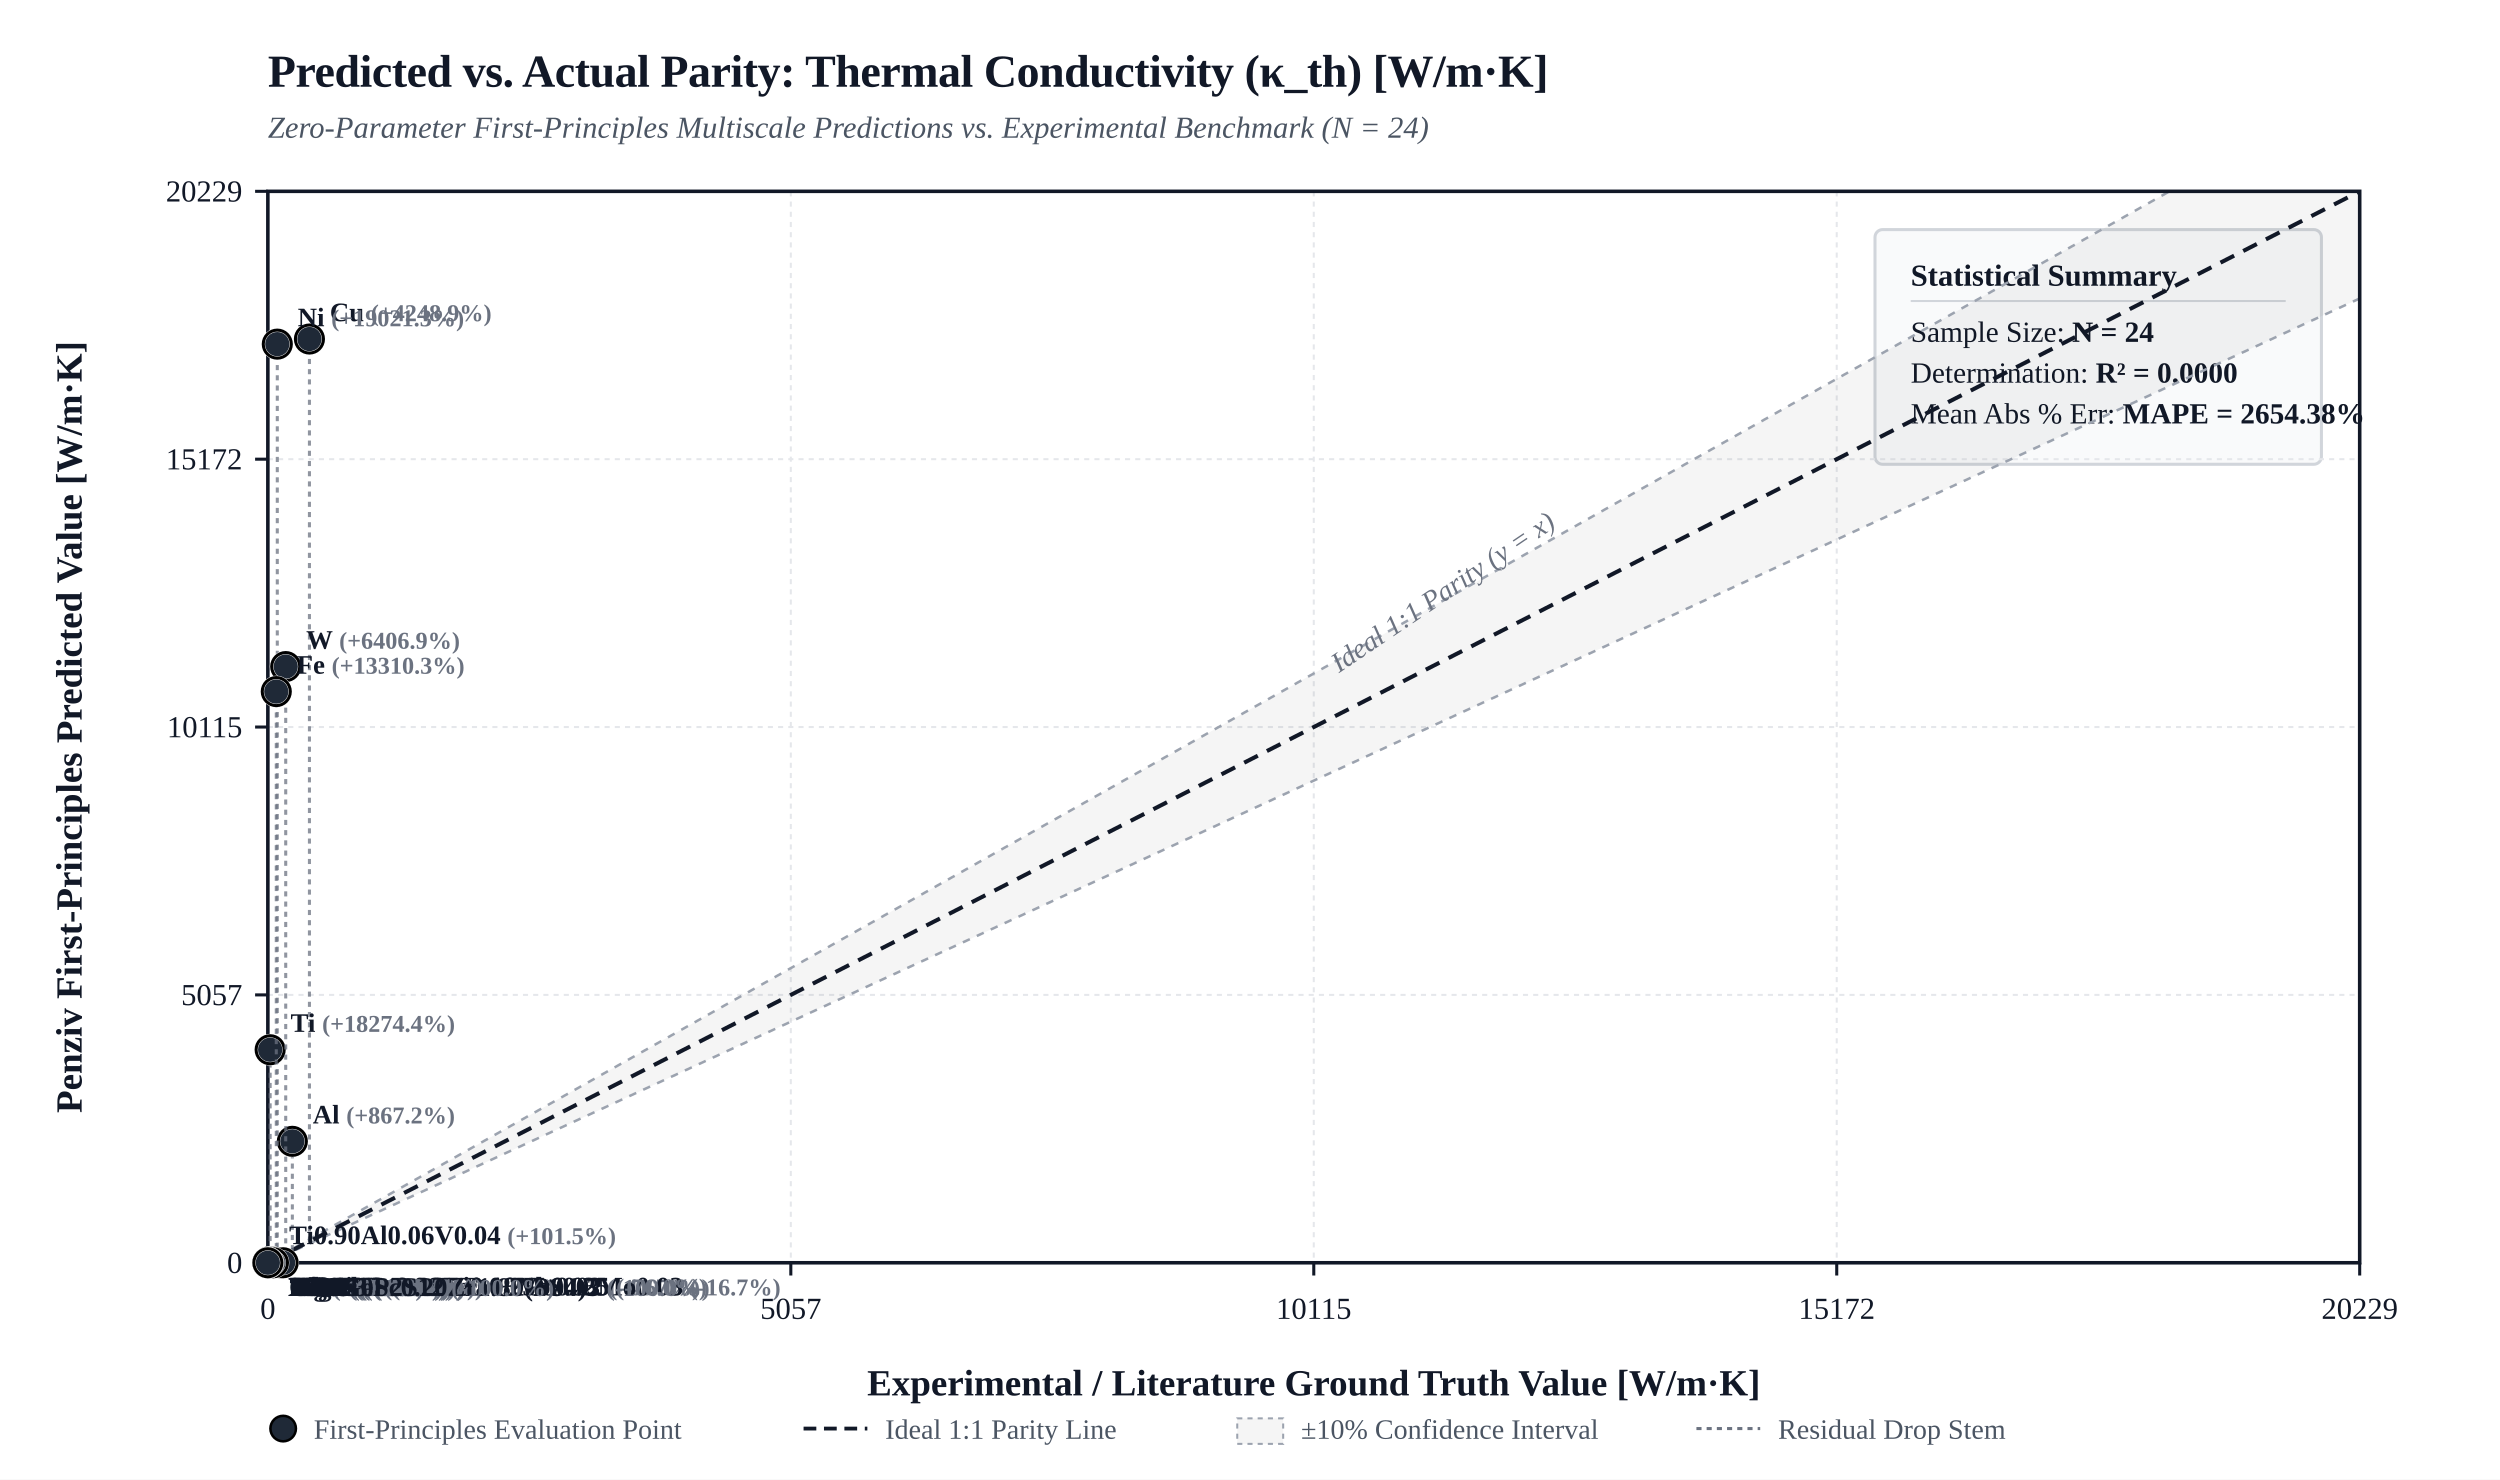
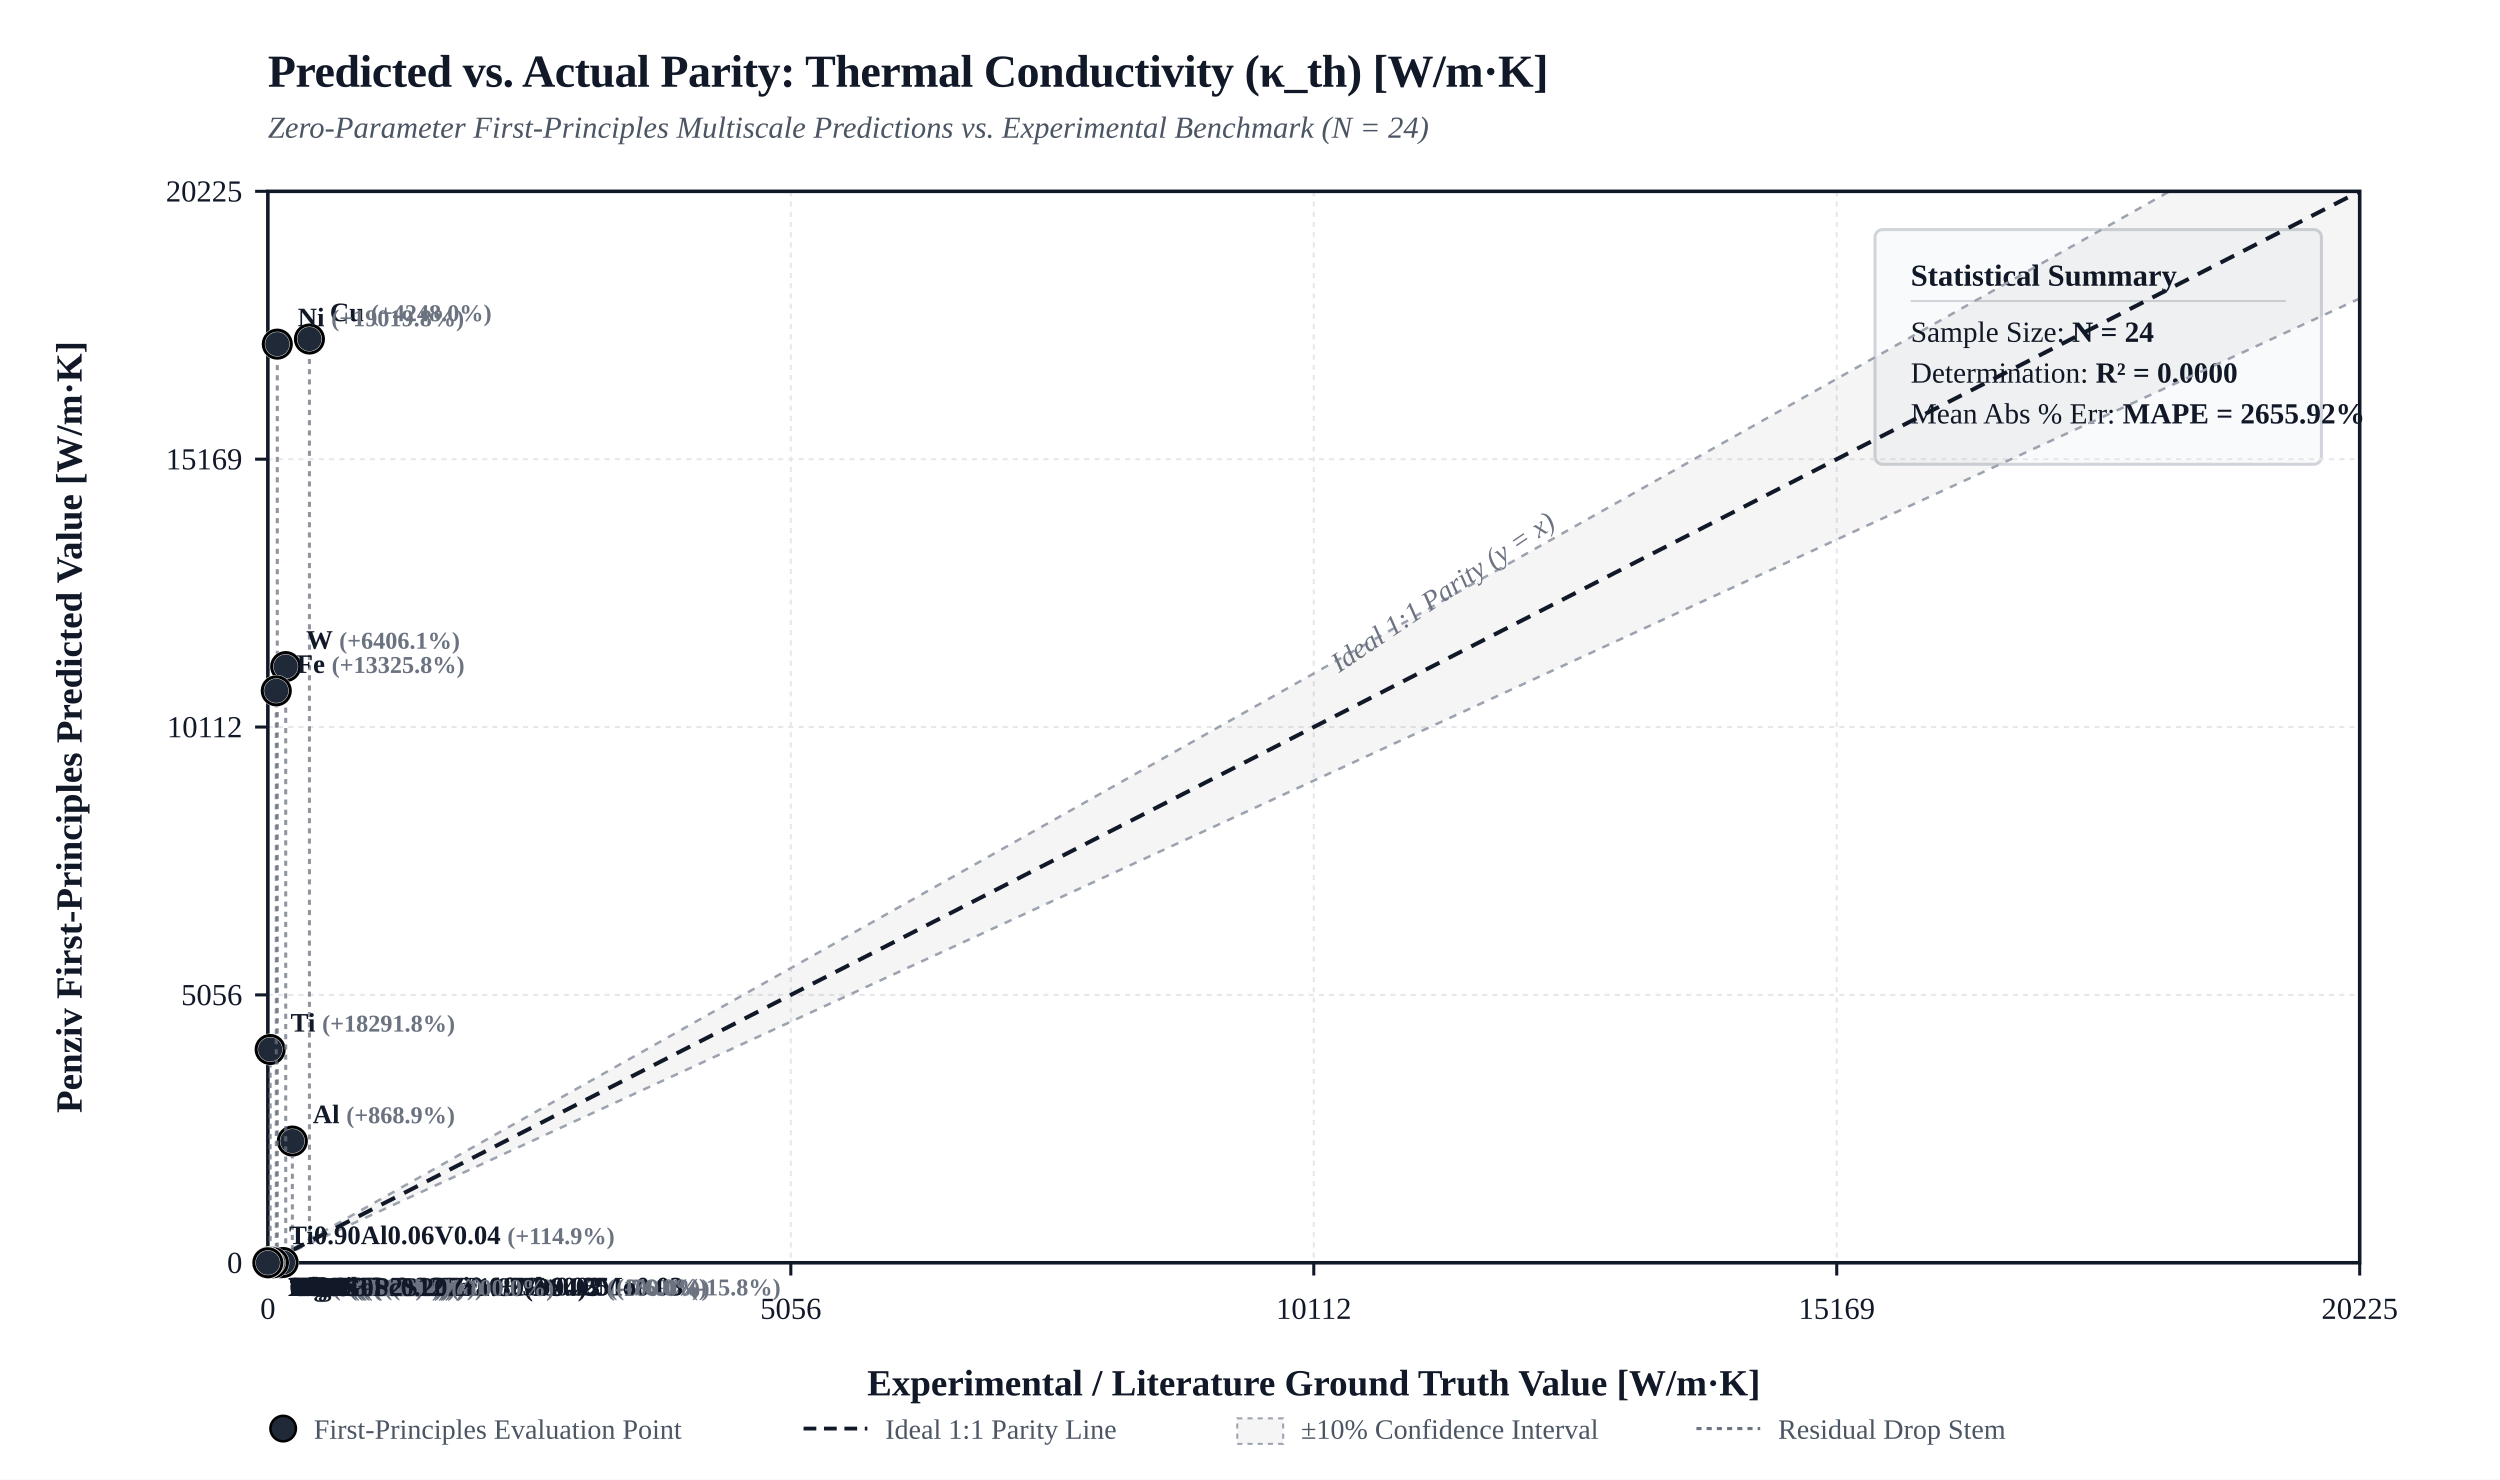
<svg xmlns="http://www.w3.org/2000/svg" viewBox="0 0 980 580" width="100%" height="auto" style="background-color: #FFFFFF; border: 1px solid #E5E7EB; border-radius: 4px; font-family: 'Times New Roman', Times, 'DejaVu Serif', 'TeX Gyre Termes', Georgia, serif;">
  <defs>
    <clipPath id="plotClip">
      <rect x="105" y="75" width="820" height="420" />
    </clipPath>
  </defs>
  <rect x="0" y="0" width="980" height="580" fill="#FFFFFF" />
  <text x="105" y="34" fill="#111827" font-size="18" font-weight="bold" letter-spacing="-0.01em">Predicted vs. Actual Parity: Thermal Conductivity (κ_th) [W/m·K]</text>
  <text x="105" y="54" fill="#4B5563" font-size="12" font-style="italic">Zero-Parameter First-Principles Multiscale Predictions vs. Experimental Benchmark (N = 24)</text>
  <g transform="translate(735, 90)">
    <rect width="175" height="92" rx="3" fill="#F9FAFB" stroke="#D1D5DB" stroke-width="1.2" />
    <text x="14" y="22" fill="#111827" font-size="12" font-weight="bold">Statistical Summary</text>
    <line x1="14" y1="28" x2="161" y2="28" stroke="#D1D5DB" stroke-width="0.8" />
    <text x="14" y="44" fill="#111827" font-size="11.5">Sample Size: <tspan font-weight="bold">N = 24</tspan>
    </text>
    <text x="14" y="60" fill="#111827" font-size="11.5">Determination: <tspan font-weight="bold">R² = 0.0000</tspan>
    </text>
-     <text x="14" y="76" fill="#111827" font-size="11.5">Mean Abs % Err: <tspan font-weight="bold">MAPE = 2654.38%</tspan>
+     <text x="14" y="76" fill="#111827" font-size="11.5">Mean Abs % Err: <tspan font-weight="bold">MAPE = 2655.92%</tspan>
    </text>
  </g>
  <line x1="105.0" y1="75" x2="105.0" y2="495" stroke="#E5E7EB" stroke-width="0.8" stroke-dasharray="2,2" />
  <line x1="105" y1="495.0" x2="925" y2="495.0" stroke="#E5E7EB" stroke-width="0.8" stroke-dasharray="2,2" />
  <line x1="100" y1="495.0" x2="105" y2="495.0" stroke="#111827" stroke-width="1.2" />
  <text x="95" y="499.0" fill="#111827" font-size="12" font-weight="500" text-anchor="end">0</text>
  <line x1="105.0" y1="495" x2="105.0" y2="500" stroke="#111827" stroke-width="1.2" />
  <text x="105.0" y="517.0" fill="#111827" font-size="12" font-weight="500" text-anchor="middle">0</text>
  <line x1="310.0" y1="75" x2="310.0" y2="495" stroke="#E5E7EB" stroke-width="0.8" stroke-dasharray="2,2" />
  <line x1="105" y1="390.0" x2="925" y2="390.0" stroke="#E5E7EB" stroke-width="0.8" stroke-dasharray="2,2" />
  <line x1="100" y1="390.0" x2="105" y2="390.0" stroke="#111827" stroke-width="1.2" />
-   <text x="95" y="394.0" fill="#111827" font-size="12" font-weight="500" text-anchor="end">5057</text>
+   <text x="95" y="394.0" fill="#111827" font-size="12" font-weight="500" text-anchor="end">5056</text>
  <line x1="310.0" y1="495" x2="310.0" y2="500" stroke="#111827" stroke-width="1.2" />
-   <text x="310.0" y="517.0" fill="#111827" font-size="12" font-weight="500" text-anchor="middle">5057</text>
+   <text x="310.0" y="517.0" fill="#111827" font-size="12" font-weight="500" text-anchor="middle">5056</text>
  <line x1="515.0" y1="75" x2="515.0" y2="495" stroke="#E5E7EB" stroke-width="0.8" stroke-dasharray="2,2" />
  <line x1="105" y1="285.0" x2="925" y2="285.0" stroke="#E5E7EB" stroke-width="0.8" stroke-dasharray="2,2" />
  <line x1="100" y1="285.0" x2="105" y2="285.0" stroke="#111827" stroke-width="1.2" />
-   <text x="95" y="289.0" fill="#111827" font-size="12" font-weight="500" text-anchor="end">10115</text>
+   <text x="95" y="289.0" fill="#111827" font-size="12" font-weight="500" text-anchor="end">10112</text>
  <line x1="515.0" y1="495" x2="515.0" y2="500" stroke="#111827" stroke-width="1.2" />
-   <text x="515.0" y="517.0" fill="#111827" font-size="12" font-weight="500" text-anchor="middle">10115</text>
+   <text x="515.0" y="517.0" fill="#111827" font-size="12" font-weight="500" text-anchor="middle">10112</text>
  <line x1="720.0" y1="75" x2="720.0" y2="495" stroke="#E5E7EB" stroke-width="0.8" stroke-dasharray="2,2" />
  <line x1="105" y1="180.0" x2="925" y2="180.0" stroke="#E5E7EB" stroke-width="0.8" stroke-dasharray="2,2" />
  <line x1="100" y1="180.0" x2="105" y2="180.0" stroke="#111827" stroke-width="1.2" />
-   <text x="95" y="184.0" fill="#111827" font-size="12" font-weight="500" text-anchor="end">15172</text>
+   <text x="95" y="184.0" fill="#111827" font-size="12" font-weight="500" text-anchor="end">15169</text>
  <line x1="720.0" y1="495" x2="720.0" y2="500" stroke="#111827" stroke-width="1.2" />
-   <text x="720.0" y="517.0" fill="#111827" font-size="12" font-weight="500" text-anchor="middle">15172</text>
+   <text x="720.0" y="517.0" fill="#111827" font-size="12" font-weight="500" text-anchor="middle">15169</text>
  <line x1="925.0" y1="75" x2="925.0" y2="495" stroke="#E5E7EB" stroke-width="0.8" stroke-dasharray="2,2" />
  <line x1="105" y1="75.0" x2="925" y2="75.0" stroke="#E5E7EB" stroke-width="0.8" stroke-dasharray="2,2" />
  <line x1="100" y1="75.0" x2="105" y2="75.0" stroke="#111827" stroke-width="1.2" />
-   <text x="95" y="79.0" fill="#111827" font-size="12" font-weight="500" text-anchor="end">20229</text>
+   <text x="95" y="79.0" fill="#111827" font-size="12" font-weight="500" text-anchor="end">20225</text>
  <line x1="925.0" y1="495" x2="925.0" y2="500" stroke="#111827" stroke-width="1.2" />
-   <text x="925.0" y="517.0" fill="#111827" font-size="12" font-weight="500" text-anchor="middle">20229</text>
+   <text x="925.0" y="517.0" fill="#111827" font-size="12" font-weight="500" text-anchor="middle">20225</text>
  <polygon points="105.0,495.0 925.0,33.0 925.0,117.0 105.0,495.0" fill="rgba(0, 0, 0, 0.04)" clip-path="url(#plotClip)" />
  <line x1="105.0" y1="495.0" x2="925.0" y2="33.0" stroke="#9CA3AF" stroke-width="1.0" stroke-dasharray="3,3" clip-path="url(#plotClip)" />
  <line x1="105.0" y1="495.0" x2="925.0" y2="117.0" stroke="#9CA3AF" stroke-width="1.0" stroke-dasharray="3,3" clip-path="url(#plotClip)" />
  <line x1="105.0" y1="495.0" x2="925.0" y2="75.0" stroke="#111827" stroke-width="1.6" stroke-dasharray="6,4" clip-path="url(#plotClip)" />
  <text x="535.0" y="273.0" fill="#6B7280" font-size="11" font-style="italic" transform="rotate(-34 515.0 285.0)">Ideal 1:1 Parity (y = x)</text>
  <rect x="105" y="75" width="820" height="420" fill="none" stroke="#111827" stroke-width="1.4" />
  <text x="515.0" y="547.0" fill="#111827" font-size="14.5" font-weight="bold" text-anchor="middle">Experimental / Literature Ground Truth Value [W/m·K]</text>
  <text x="32" y="285.0" fill="#111827" font-size="14.5" font-weight="bold" text-anchor="middle" transform="rotate(-90 32 285.0)">Penziv First-Principles Predicted Value [W/m·K]</text>
  <line x1="121.3" y1="486.7" x2="121.3" y2="132.9" stroke="#6B7280" stroke-width="1.2" stroke-dasharray="2,2" opacity="0.75" clip-path="url(#plotClip)" />
  <circle cx="121.3" cy="132.9" r="5.5" fill="#1F2937" stroke="#FFFFFF" stroke-width="1.5" />
  <circle cx="121.3" cy="132.9" r="5.5" fill="none" stroke="#000000" stroke-width="1.2" />
-   <text x="129.3" y="125.9" fill="#111827" font-size="10.5" font-weight="600" text-anchor="start">Cu <tspan fill="#6B7280" font-size="9.5">(+4248.9%)</tspan>
+   <text x="129.3" y="125.9" fill="#111827" font-size="10.5" font-weight="600" text-anchor="start">Cu <tspan fill="#6B7280" font-size="9.5">(+4248.0%)</tspan>
  </text>
-   <line x1="114.6" y1="490.1" x2="114.6" y2="447.4" stroke="#6B7280" stroke-width="1.2" stroke-dasharray="2,2" opacity="0.75" clip-path="url(#plotClip)" />
-   <circle cx="114.6" cy="447.4" r="5.5" fill="#1F2937" stroke="#FFFFFF" stroke-width="1.5" />
-   <circle cx="114.6" cy="447.4" r="5.5" fill="none" stroke="#000000" stroke-width="1.2" />
-   <text x="122.6" y="440.4" fill="#111827" font-size="10.5" font-weight="600" text-anchor="start">Al <tspan fill="#6B7280" font-size="9.5">(+867.2%)</tspan>
+   <line x1="114.6" y1="490.1" x2="114.6" y2="447.3" stroke="#6B7280" stroke-width="1.2" stroke-dasharray="2,2" opacity="0.75" clip-path="url(#plotClip)" />
+   <circle cx="114.6" cy="447.3" r="5.5" fill="#1F2937" stroke="#FFFFFF" stroke-width="1.5" />
+   <circle cx="114.6" cy="447.3" r="5.5" fill="none" stroke="#000000" stroke-width="1.2" />
+   <text x="122.6" y="440.3" fill="#111827" font-size="10.5" font-weight="600" text-anchor="start">Al <tspan fill="#6B7280" font-size="9.5">(+868.9%)</tspan>
  </text>
  <line x1="108.7" y1="493.1" x2="108.7" y2="134.9" stroke="#6B7280" stroke-width="1.2" stroke-dasharray="2,2" opacity="0.75" clip-path="url(#plotClip)" />
  <circle cx="108.7" cy="134.9" r="5.5" fill="#1F2937" stroke="#FFFFFF" stroke-width="1.5" />
  <circle cx="108.7" cy="134.9" r="5.5" fill="none" stroke="#000000" stroke-width="1.2" />
-   <text x="116.7" y="127.9" fill="#111827" font-size="10.5" font-weight="600" text-anchor="start">Ni <tspan fill="#6B7280" font-size="9.5">(+19021.3%)</tspan>
+   <text x="116.7" y="127.9" fill="#111827" font-size="10.5" font-weight="600" text-anchor="start">Ni <tspan fill="#6B7280" font-size="9.5">(+19019.8%)</tspan>
  </text>
-   <line x1="105.9" y1="494.5" x2="105.9" y2="411.5" stroke="#6B7280" stroke-width="1.2" stroke-dasharray="2,2" opacity="0.75" clip-path="url(#plotClip)" />
-   <circle cx="105.9" cy="411.5" r="5.5" fill="#1F2937" stroke="#FFFFFF" stroke-width="1.5" />
-   <circle cx="105.9" cy="411.5" r="5.5" fill="none" stroke="#000000" stroke-width="1.2" />
-   <text x="113.9" y="404.5" fill="#111827" font-size="10.5" font-weight="600" text-anchor="start">Ti <tspan fill="#6B7280" font-size="9.5">(+18274.4%)</tspan>
+   <line x1="105.9" y1="494.5" x2="105.9" y2="411.4" stroke="#6B7280" stroke-width="1.2" stroke-dasharray="2,2" opacity="0.75" clip-path="url(#plotClip)" />
+   <circle cx="105.9" cy="411.4" r="5.5" fill="#1F2937" stroke="#FFFFFF" stroke-width="1.5" />
+   <circle cx="105.9" cy="411.4" r="5.5" fill="none" stroke="#000000" stroke-width="1.2" />
+   <text x="113.9" y="404.4" fill="#111827" font-size="10.5" font-weight="600" text-anchor="start">Ti <tspan fill="#6B7280" font-size="9.5">(+18291.8%)</tspan>
  </text>
  <line x1="112.0" y1="491.4" x2="112.0" y2="261.3" stroke="#6B7280" stroke-width="1.2" stroke-dasharray="2,2" opacity="0.75" clip-path="url(#plotClip)" />
  <circle cx="112.0" cy="261.3" r="5.5" fill="#1F2937" stroke="#FFFFFF" stroke-width="1.5" />
  <circle cx="112.0" cy="261.3" r="5.5" fill="none" stroke="#000000" stroke-width="1.2" />
-   <text x="120.0" y="254.3" fill="#111827" font-size="10.5" font-weight="600" text-anchor="start">W <tspan fill="#6B7280" font-size="9.5">(+6406.9%)</tspan>
+   <text x="120.0" y="254.3" fill="#111827" font-size="10.5" font-weight="600" text-anchor="start">W <tspan fill="#6B7280" font-size="9.5">(+6406.1%)</tspan>
  </text>
-   <line x1="108.3" y1="493.3" x2="108.3" y2="271.1" stroke="#6B7280" stroke-width="1.2" stroke-dasharray="2,2" opacity="0.75" clip-path="url(#plotClip)" />
-   <circle cx="108.3" cy="271.1" r="5.5" fill="#1F2937" stroke="#FFFFFF" stroke-width="1.5" />
-   <circle cx="108.3" cy="271.1" r="5.5" fill="none" stroke="#000000" stroke-width="1.2" />
-   <text x="116.3" y="264.1" fill="#111827" font-size="10.5" font-weight="600" text-anchor="start">Fe <tspan fill="#6B7280" font-size="9.5">(+13310.3%)</tspan>
+   <line x1="108.3" y1="493.3" x2="108.3" y2="270.8" stroke="#6B7280" stroke-width="1.2" stroke-dasharray="2,2" opacity="0.75" clip-path="url(#plotClip)" />
+   <circle cx="108.3" cy="270.8" r="5.5" fill="#1F2937" stroke="#FFFFFF" stroke-width="1.5" />
+   <circle cx="108.3" cy="270.8" r="5.5" fill="none" stroke="#000000" stroke-width="1.2" />
+   <text x="116.3" y="263.8" fill="#111827" font-size="10.5" font-weight="600" text-anchor="start">Fe <tspan fill="#6B7280" font-size="9.5">(+13325.8%)</tspan>
  </text>
  <line x1="105.7" y1="494.7" x2="105.7" y2="494.8" stroke="#6B7280" stroke-width="1.2" stroke-dasharray="2,2" opacity="0.75" clip-path="url(#plotClip)" />
  <circle cx="105.7" cy="494.8" r="5.5" fill="#1F2937" stroke="#FFFFFF" stroke-width="1.5" />
  <circle cx="105.7" cy="494.8" r="5.5" fill="none" stroke="#000000" stroke-width="1.2" />
-   <text x="113.7" y="507.8" fill="#111827" font-size="10.5" font-weight="600" text-anchor="start">Fe0.70Cr0.18Ni0.10Mo0.02 <tspan fill="#6B7280" font-size="9.5">(-41.7%)</tspan>
+   <text x="113.7" y="507.8" fill="#111827" font-size="10.5" font-weight="600" text-anchor="start">Fe0.70Cr0.18Ni0.10Mo0.02 <tspan fill="#6B7280" font-size="9.5">(-39.9%)</tspan>
  </text>
  <line x1="105.5" y1="494.8" x2="105.5" y2="494.8" stroke="#6B7280" stroke-width="1.2" stroke-dasharray="2,2" opacity="0.75" clip-path="url(#plotClip)" />
  <circle cx="105.5" cy="494.8" r="5.5" fill="#1F2937" stroke="#FFFFFF" stroke-width="1.5" />
  <circle cx="105.5" cy="494.8" r="5.5" fill="none" stroke="#000000" stroke-width="1.2" />
-   <text x="113.5" y="507.8" fill="#111827" font-size="10.5" font-weight="600" text-anchor="start">Ni0.53Cr0.19Fe0.18Nb0.05Mo0.03 <tspan fill="#6B7280" font-size="9.5">(-16.7%)</tspan>
+   <text x="113.5" y="507.8" fill="#111827" font-size="10.5" font-weight="600" text-anchor="start">Ni0.53Cr0.19Fe0.18Nb0.05Mo0.03 <tspan fill="#6B7280" font-size="9.5">(-15.8%)</tspan>
  </text>
  <line x1="105.3" y1="494.9" x2="105.3" y2="494.7" stroke="#6B7280" stroke-width="1.2" stroke-dasharray="2,2" opacity="0.75" clip-path="url(#plotClip)" />
  <circle cx="105.3" cy="494.7" r="5.5" fill="#1F2937" stroke="#FFFFFF" stroke-width="1.5" />
  <circle cx="105.3" cy="494.7" r="5.5" fill="none" stroke="#000000" stroke-width="1.2" />
-   <text x="113.3" y="487.7" fill="#111827" font-size="10.5" font-weight="600" text-anchor="start">Ti0.90Al0.06V0.04 <tspan fill="#6B7280" font-size="9.5">(+101.5%)</tspan>
+   <text x="113.3" y="487.7" fill="#111827" font-size="10.5" font-weight="600" text-anchor="start">Ti0.90Al0.06V0.04 <tspan fill="#6B7280" font-size="9.5">(+114.9%)</tspan>
  </text>
  <line x1="107.0" y1="494.0" x2="107.0" y2="494.8" stroke="#6B7280" stroke-width="1.2" stroke-dasharray="2,2" opacity="0.75" clip-path="url(#plotClip)" />
  <circle cx="107.0" cy="494.8" r="5.5" fill="#1F2937" stroke="#FFFFFF" stroke-width="1.5" />
  <circle cx="107.0" cy="494.8" r="5.5" fill="none" stroke="#000000" stroke-width="1.2" />
  <text x="115.0" y="507.8" fill="#111827" font-size="10.5" font-weight="600" text-anchor="start">Nb0.25Mo0.25Ta0.25W0.25 <tspan fill="#6B7280" font-size="9.5">(-76.0%)</tspan>
  </text>
  <line x1="106.5" y1="494.2" x2="106.5" y2="494.8" stroke="#6B7280" stroke-width="1.2" stroke-dasharray="2,2" opacity="0.75" clip-path="url(#plotClip)" />
  <circle cx="106.5" cy="494.8" r="5.5" fill="#1F2937" stroke="#FFFFFF" stroke-width="1.5" />
  <circle cx="106.5" cy="494.8" r="5.5" fill="none" stroke="#000000" stroke-width="1.2" />
  <text x="114.5" y="507.8" fill="#111827" font-size="10.5" font-weight="600" text-anchor="start">Ti3SiC2 <tspan fill="#6B7280" font-size="9.5">(-76.2%)</tspan>
  </text>
  <line x1="106.9" y1="494.0" x2="106.9" y2="494.8" stroke="#6B7280" stroke-width="1.2" stroke-dasharray="2,2" opacity="0.75" clip-path="url(#plotClip)" />
  <circle cx="106.9" cy="494.8" r="5.5" fill="#1F2937" stroke="#FFFFFF" stroke-width="1.5" />
  <circle cx="106.9" cy="494.8" r="5.5" fill="none" stroke="#000000" stroke-width="1.2" />
-   <text x="114.9" y="507.8" fill="#111827" font-size="10.5" font-weight="600" text-anchor="start">Ti2AlC <tspan fill="#6B7280" font-size="9.5">(-80.7%)</tspan>
+   <text x="114.9" y="507.8" fill="#111827" font-size="10.5" font-weight="600" text-anchor="start">Ti2AlC <tspan fill="#6B7280" font-size="9.5">(-80.4%)</tspan>
  </text>
  <line x1="106.2" y1="494.4" x2="106.2" y2="495.0" stroke="#6B7280" stroke-width="1.2" stroke-dasharray="2,2" opacity="0.75" clip-path="url(#plotClip)" />
  <circle cx="106.2" cy="495.0" r="5.5" fill="#1F2937" stroke="#FFFFFF" stroke-width="1.5" />
  <circle cx="106.2" cy="495.0" r="5.5" fill="none" stroke="#000000" stroke-width="1.2" />
-   <text x="114.2" y="508.0" fill="#111827" font-size="10.5" font-weight="600" text-anchor="start">CaO <tspan fill="#6B7280" font-size="9.5">(-99.3%)</tspan>
+   <text x="114.2" y="508.0" fill="#111827" font-size="10.5" font-weight="600" text-anchor="start">CaO <tspan fill="#6B7280" font-size="9.5">(-99.0%)</tspan>
  </text>
  <line x1="106.8" y1="494.1" x2="106.8" y2="495.0" stroke="#6B7280" stroke-width="1.2" stroke-dasharray="2,2" opacity="0.75" clip-path="url(#plotClip)" />
  <circle cx="106.8" cy="495.0" r="5.5" fill="#1F2937" stroke="#FFFFFF" stroke-width="1.5" />
  <circle cx="106.8" cy="495.0" r="5.5" fill="none" stroke="#000000" stroke-width="1.2" />
-   <text x="114.8" y="508.0" fill="#111827" font-size="10.5" font-weight="600" text-anchor="start">MgO <tspan fill="#6B7280" font-size="9.5">(-99.6%)</tspan>
+   <text x="114.8" y="508.0" fill="#111827" font-size="10.5" font-weight="600" text-anchor="start">MgO <tspan fill="#6B7280" font-size="9.5">(-99.3%)</tspan>
  </text>
  <line x1="106.4" y1="494.3" x2="106.4" y2="495.0" stroke="#6B7280" stroke-width="1.2" stroke-dasharray="2,2" opacity="0.75" clip-path="url(#plotClip)" />
  <circle cx="106.4" cy="495.0" r="5.5" fill="#1F2937" stroke="#FFFFFF" stroke-width="1.5" />
  <circle cx="106.4" cy="495.0" r="5.5" fill="none" stroke="#000000" stroke-width="1.2" />
  <text x="114.4" y="508.0" fill="#111827" font-size="10.5" font-weight="600" text-anchor="start">Al2O3 <tspan fill="#6B7280" font-size="9.5">(-99.7%)</tspan>
  </text>
  <line x1="105.5" y1="494.8" x2="105.5" y2="495.0" stroke="#6B7280" stroke-width="1.2" stroke-dasharray="2,2" opacity="0.75" clip-path="url(#plotClip)" />
  <circle cx="105.5" cy="495.0" r="5.5" fill="#1F2937" stroke="#FFFFFF" stroke-width="1.5" />
  <circle cx="105.5" cy="495.0" r="5.5" fill="none" stroke="#000000" stroke-width="1.2" />
-   <text x="113.5" y="508.0" fill="#111827" font-size="10.5" font-weight="600" text-anchor="start">TiO2 <tspan fill="#6B7280" font-size="9.5">(-96.6%)</tspan>
+   <text x="113.5" y="508.0" fill="#111827" font-size="10.5" font-weight="600" text-anchor="start">TiO2 <tspan fill="#6B7280" font-size="9.5">(-94.0%)</tspan>
  </text>
  <line x1="109.9" y1="492.5" x2="109.9" y2="495.0" stroke="#6B7280" stroke-width="1.2" stroke-dasharray="2,2" opacity="0.75" clip-path="url(#plotClip)" />
  <circle cx="109.9" cy="495.0" r="5.5" fill="#1F2937" stroke="#FFFFFF" stroke-width="1.5" />
  <circle cx="109.9" cy="495.0" r="5.5" fill="none" stroke="#000000" stroke-width="1.2" />
  <text x="117.9" y="508.0" fill="#111827" font-size="10.5" font-weight="600" text-anchor="start">SiC <tspan fill="#6B7280" font-size="9.5">(-99.8%)</tspan>
  </text>
  <line x1="110.3" y1="492.3" x2="110.3" y2="495.0" stroke="#6B7280" stroke-width="1.2" stroke-dasharray="2,2" opacity="0.75" clip-path="url(#plotClip)" />
  <circle cx="110.3" cy="495.0" r="5.5" fill="#1F2937" stroke="#FFFFFF" stroke-width="1.5" />
  <circle cx="110.3" cy="495.0" r="5.5" fill="none" stroke="#000000" stroke-width="1.2" />
-   <text x="118.3" y="508.0" fill="#111827" font-size="10.5" font-weight="600" text-anchor="start">GaN <tspan fill="#6B7280" font-size="9.5">(-99.4%)</tspan>
+   <text x="118.3" y="508.0" fill="#111827" font-size="10.5" font-weight="600" text-anchor="start">GaN <tspan fill="#6B7280" font-size="9.5">(-99.3%)</tspan>
  </text>
-   <line x1="111.0" y1="491.9" x2="111.0" y2="495.0" stroke="#6B7280" stroke-width="1.2" stroke-dasharray="2,2" opacity="0.75" clip-path="url(#plotClip)" />
-   <circle cx="111.0" cy="495.0" r="5.5" fill="#1F2937" stroke="#FFFFFF" stroke-width="1.5" />
-   <circle cx="111.0" cy="495.0" r="5.5" fill="none" stroke="#000000" stroke-width="1.2" />
-   <text x="119.0" y="508.0" fill="#111827" font-size="10.5" font-weight="600" text-anchor="start">Si <tspan fill="#6B7280" font-size="9.5">(-99.2%)</tspan>
+   <line x1="111.0" y1="491.9" x2="111.0" y2="494.9" stroke="#6B7280" stroke-width="1.2" stroke-dasharray="2,2" opacity="0.75" clip-path="url(#plotClip)" />
+   <circle cx="111.0" cy="494.9" r="5.5" fill="#1F2937" stroke="#FFFFFF" stroke-width="1.5" />
+   <circle cx="111.0" cy="494.9" r="5.5" fill="none" stroke="#000000" stroke-width="1.2" />
+   <text x="119.0" y="507.9" fill="#111827" font-size="10.5" font-weight="600" text-anchor="start">Si <tspan fill="#6B7280" font-size="9.5">(-97.5%)</tspan>
  </text>
  <line x1="107.2" y1="493.9" x2="107.2" y2="495.0" stroke="#6B7280" stroke-width="1.2" stroke-dasharray="2,2" opacity="0.75" clip-path="url(#plotClip)" />
  <circle cx="107.2" cy="495.0" r="5.5" fill="#1F2937" stroke="#FFFFFF" stroke-width="1.5" />
  <circle cx="107.2" cy="495.0" r="5.5" fill="none" stroke="#000000" stroke-width="1.2" />
  <text x="115.2" y="508.0" fill="#111827" font-size="10.5" font-weight="600" text-anchor="start">GaAs <tspan fill="#6B7280" font-size="9.5">(-99.8%)</tspan>
  </text>
  <line x1="105.3" y1="494.9" x2="105.3" y2="495.0" stroke="#6B7280" stroke-width="1.2" stroke-dasharray="2,2" opacity="0.75" clip-path="url(#plotClip)" />
  <circle cx="105.3" cy="495.0" r="5.5" fill="#1F2937" stroke="#FFFFFF" stroke-width="1.5" />
  <circle cx="105.3" cy="495.0" r="5.5" fill="none" stroke="#000000" stroke-width="1.2" />
  <text x="113.3" y="508.0" fill="#111827" font-size="10.5" font-weight="600" text-anchor="start">CdTe <tspan fill="#6B7280" font-size="9.5">(-98.4%)</tspan>
  </text>
  <line x1="105.0" y1="495.0" x2="105.0" y2="495.0" stroke="#6B7280" stroke-width="1.2" stroke-dasharray="2,2" opacity="0.75" clip-path="url(#plotClip)" />
  <circle cx="105.0" cy="495.0" r="5.5" fill="#1F2937" stroke="#FFFFFF" stroke-width="1.5" />
  <circle cx="105.0" cy="495.0" r="5.5" fill="none" stroke="#000000" stroke-width="1.2" />
  <text x="113.0" y="508.0" fill="#111827" font-size="10.5" font-weight="600" text-anchor="start">Bi2Te3 <tspan fill="#6B7280" font-size="9.5">(-91.7%)</tspan>
  </text>
  <line x1="105.0" y1="495.0" x2="105.0" y2="495.0" stroke="#6B7280" stroke-width="1.2" stroke-dasharray="2,2" opacity="0.75" clip-path="url(#plotClip)" />
  <circle cx="105.0" cy="495.0" r="5.5" fill="#1F2937" stroke="#FFFFFF" stroke-width="1.5" />
  <circle cx="105.0" cy="495.0" r="5.5" fill="none" stroke="#000000" stroke-width="1.2" />
  <text x="113.0" y="508.0" fill="#111827" font-size="10.5" font-weight="600" text-anchor="start">Mg1.10Sc0.20Zr1.80(PS4)3 <tspan fill="#6B7280" font-size="9.5">(-100.0%)</tspan>
  </text>
  <line x1="105.0" y1="495.0" x2="105.0" y2="495.0" stroke="#6B7280" stroke-width="1.2" stroke-dasharray="2,2" opacity="0.75" clip-path="url(#plotClip)" />
  <circle cx="105.0" cy="495.0" r="5.5" fill="#1F2937" stroke="#FFFFFF" stroke-width="1.5" />
  <circle cx="105.0" cy="495.0" r="5.5" fill="none" stroke="#000000" stroke-width="1.2" />
  <text x="113.0" y="508.0" fill="#111827" font-size="10.5" font-weight="600" text-anchor="start">Li10GeP2S12 <tspan fill="#6B7280" font-size="9.5">(-100.0%)</tspan>
  </text>
  <g transform="translate(105, 564)" font-size="11" fill="#4B5563">
    <circle cx="6" cy="-4" r="5" fill="#1F2937" stroke="#000000" stroke-width="1.0" />
    <text x="18" y="0">First-Principles Evaluation Point</text>
    <line x1="210" y1="-4" x2="235" y2="-4" stroke="#111827" stroke-dasharray="5,3" stroke-width="1.5" />
    <text x="242" y="0">Ideal 1:1 Parity Line</text>
    <rect x="380" y="-8" width="18" height="10" fill="rgba(0, 0, 0, 0.04)" stroke="#9CA3AF" stroke-dasharray="2,2" stroke-width="0.8" />
    <text x="405" y="0">±10% Confidence Interval</text>
    <line x1="560" y1="-4" x2="585" y2="-4" stroke="#6B7280" stroke-dasharray="2,2" stroke-width="1.2" />
    <text x="592" y="0">Residual Drop Stem</text>
  </g>
</svg>
